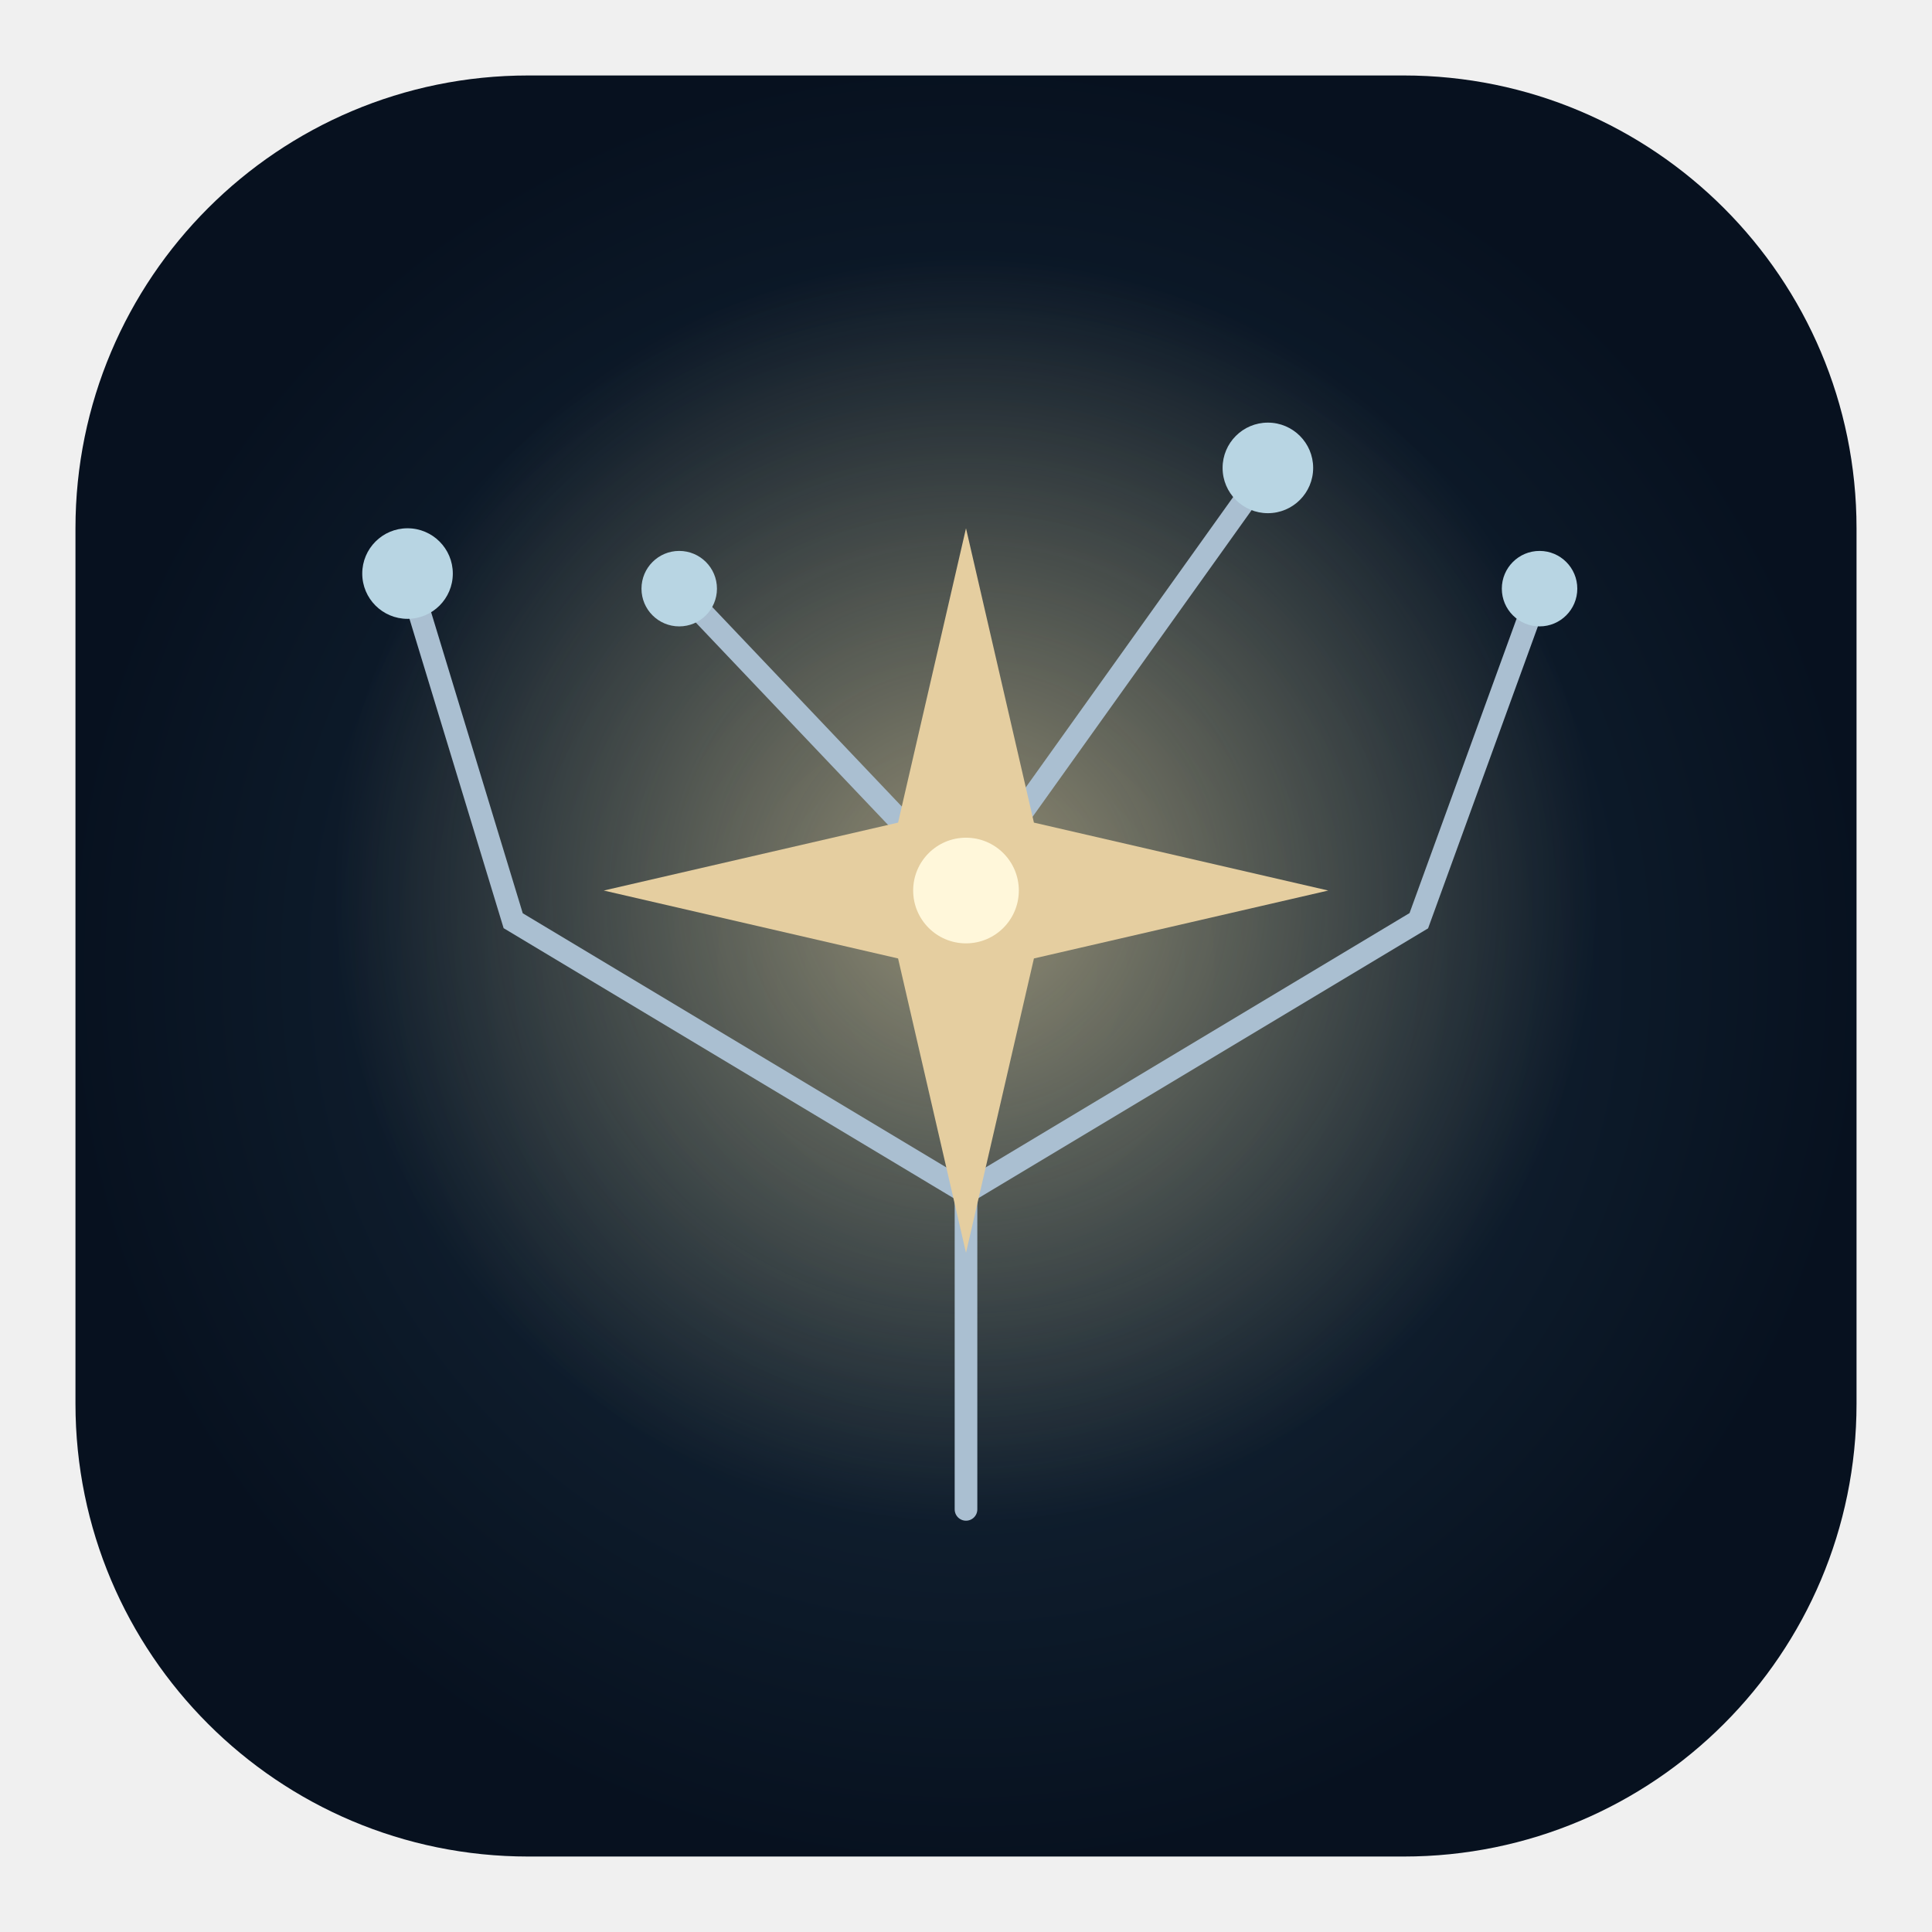
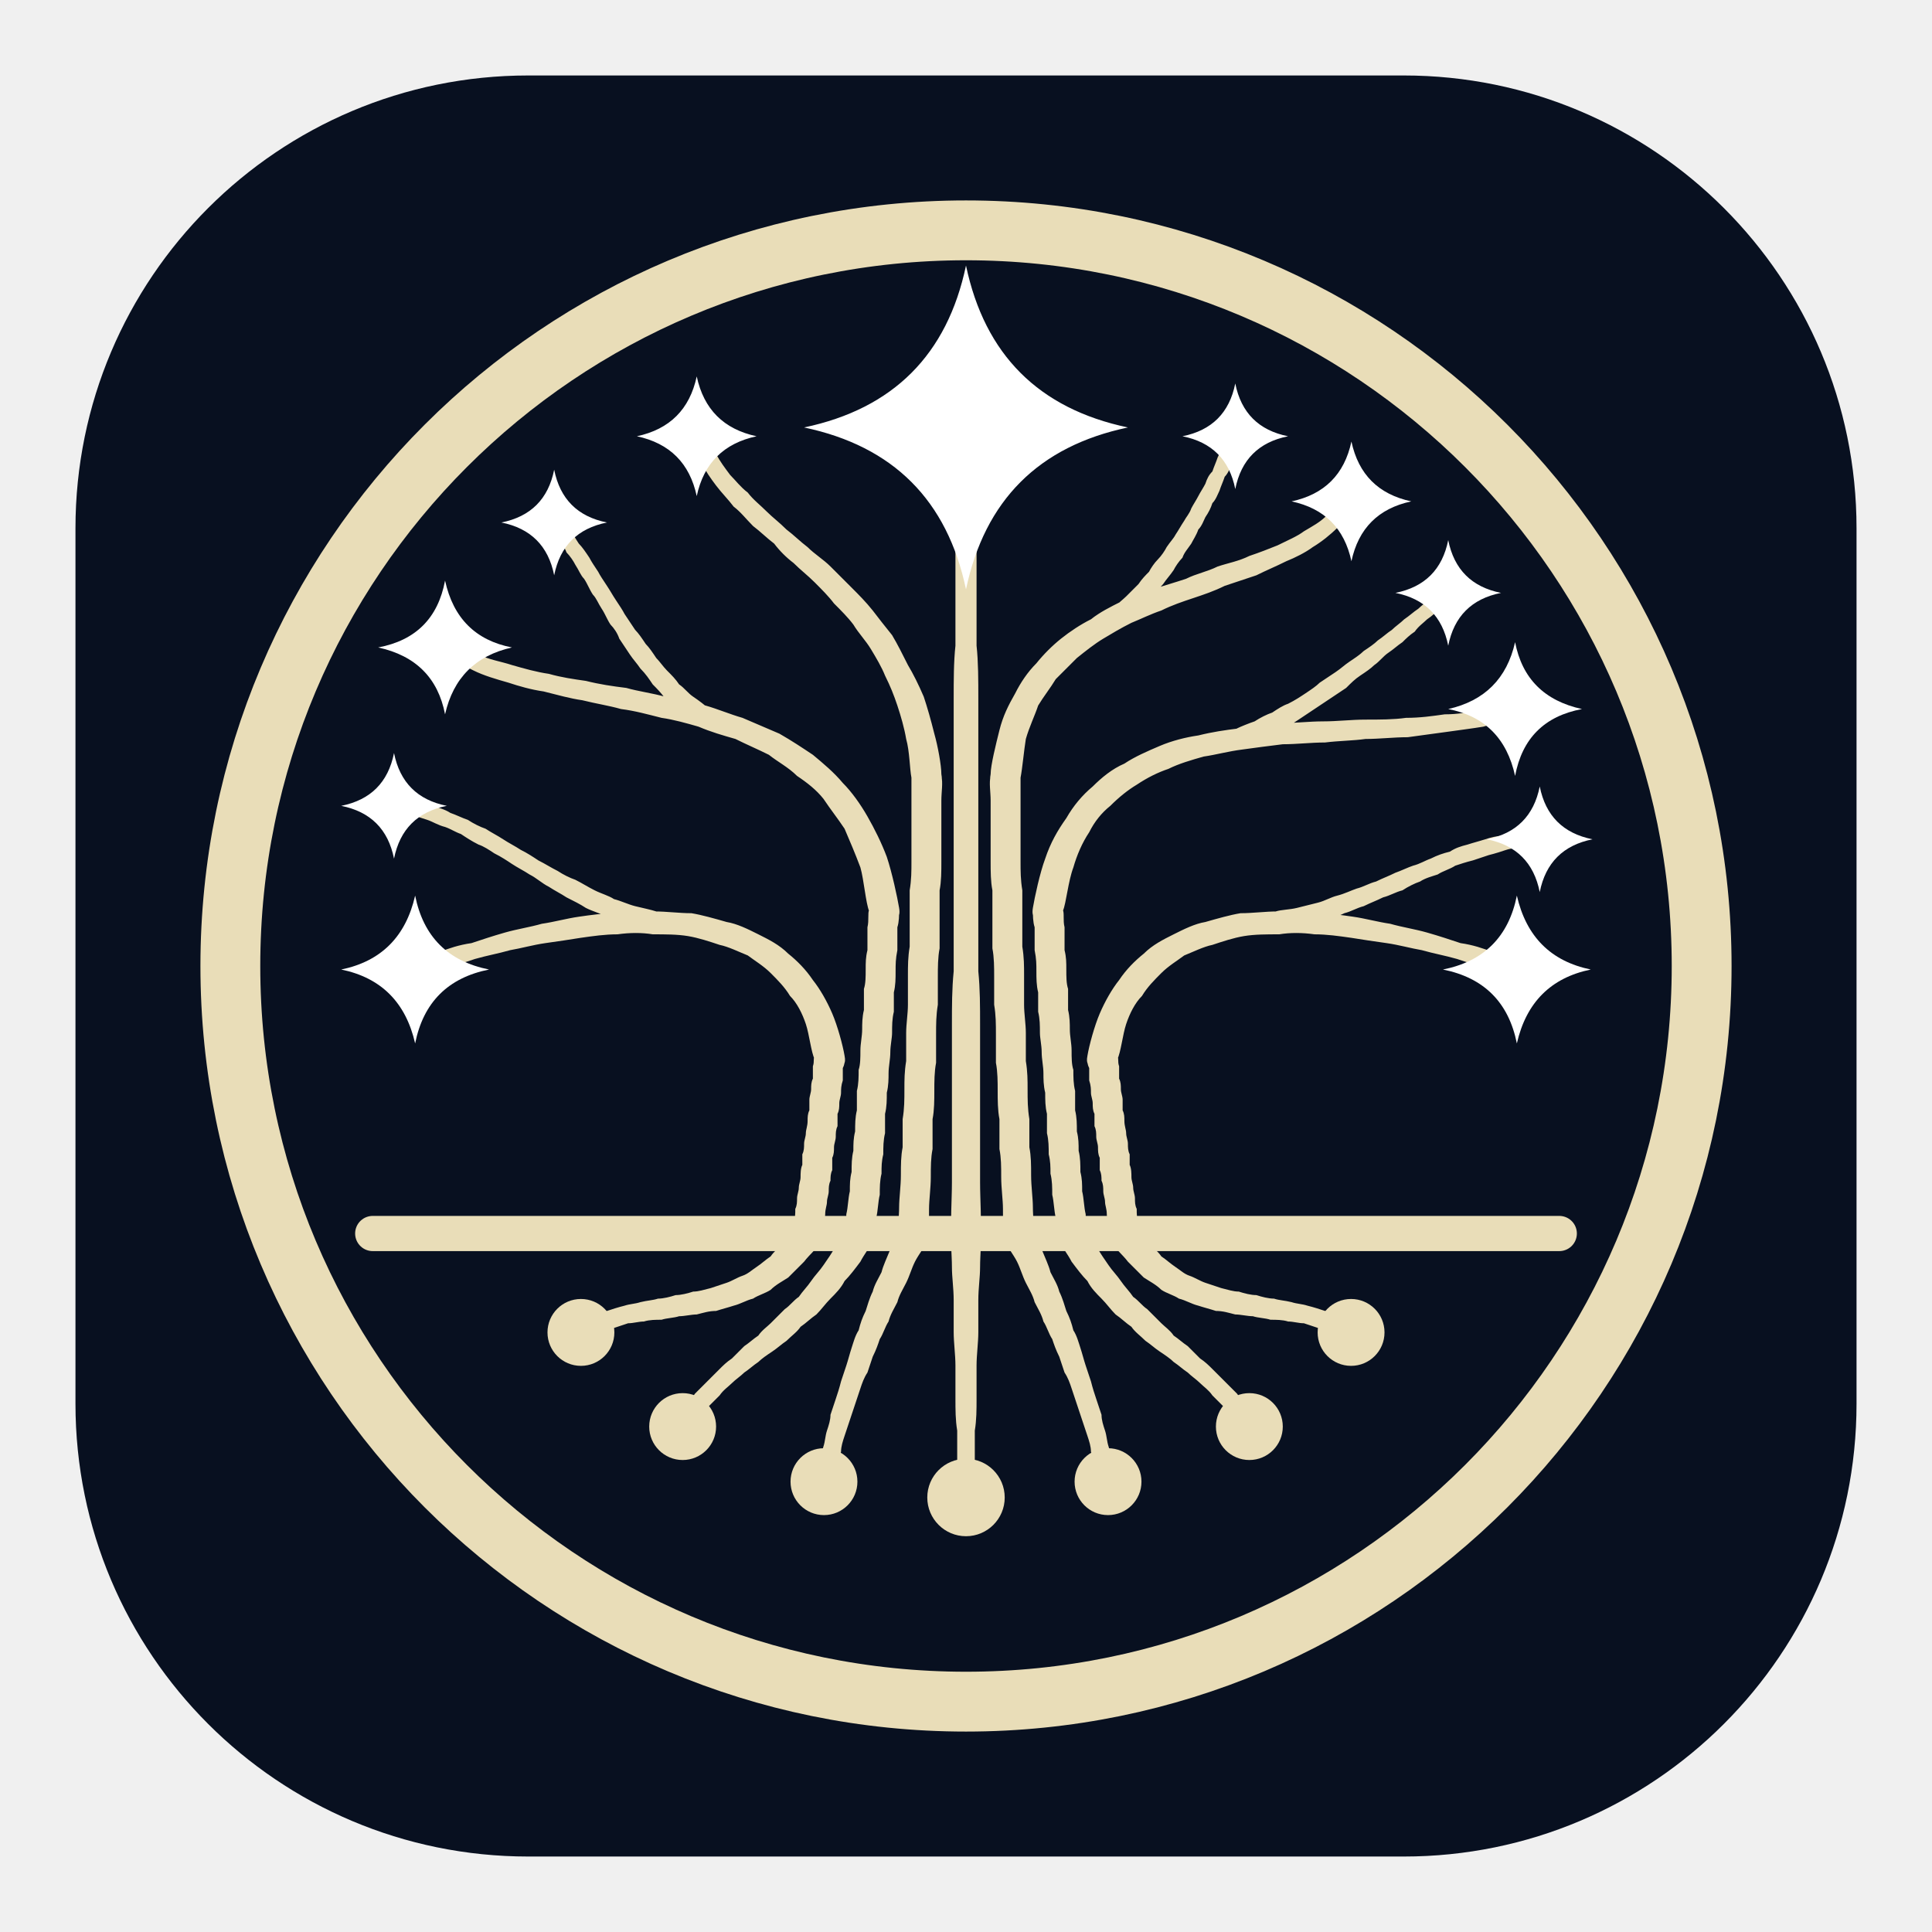
<svg xmlns="http://www.w3.org/2000/svg" width="128" height="128" viewBox="0 0 128 128">
-   <defs>
-     <radialGradient id="space">
-       <stop stop-color="#1b3042" />
-       <stop offset="1" stop-color="#07111f" />
-     </radialGradient>
-     <radialGradient id="glow">
-       <stop stop-color="#f7dca0" stop-opacity=".55" />
-       <stop offset="1" stop-color="#d8c48b" stop-opacity="0" />
-     </radialGradient>
-   </defs>
-   <rect x="5" y="5" width="118" height="118" rx="30" fill="url(#space)" />
-   <circle cx="64" cy="59" r="42" fill="url(#glow)" />
-   <g stroke="#aabfd1" stroke-width="1.5" fill="none" stroke-linecap="round">
-     <path d="M64 100V59M64 79 34 61 27 38M64 79 94 61 102 39M64 59 45 39M64 59 84 31" />
+   <rect x="5" y="5" width="118" height="118" rx="30" fill="#081020" />
+   <g transform="translate(64 64) scale(.1166) translate(-500 -500)">
+     <circle cx="500" cy="500" r="418" fill="none" stroke="#e9ddb8" stroke-width="34" />
+     <path d="M162.9 652H837.1" stroke="#e9ddb8" stroke-width="20" stroke-linecap="round" />
+     <path fill="#e9ddb8" d="M418 653C419 651 419 650 419 648C419 646 420 643 420 641C420 638 421 636 421 634C421 632 422 630 422 628C422 626 422 624 423 622C423 620 423 618 424 616C424 613 424 611 424 609C425 607 425 605 425 603C425 601 426 599 426 597C426 595 426 593 427 591C427 588 427 586 427 584C428 582 428 580 428 578C428 576 429 574 429 572C429 570 429 568 430 565C430 563 430 560 430 558C431 556 431 555 431 553C431 551 429 547 428 546C427 544 425 544 423 544C422 543 420 543 418 545C417 546 415 549 414 551C413 553 414 554 413 557C413 559 413 561 413 564C412 566 412 568 412 570C412 572 411 574 411 576C411 578 411 580 411 582C410 584 410 586 410 588C410 591 409 593 409 595C409 597 408 599 408 601C408 603 408 605 407 607C407 609 407 611 407 613C406 615 406 618 406 620C406 622 405 624 405 626C405 628 404 630 404 632C404 634 404 636 403 638C403 641 403 643 402 645C402 647 401 649 402 651C402 653 403 657 404 658C405 660 407 660 409 660C410 661 412 661 414 660C416 658 418 655 418 653ZM598 651C599 649 598 647 598 645C597 643 597 641 597 638C596 636 596 634 596 632C596 630 595 628 595 626C595 624 594 622 594 620C594 618 594 615 593 613C593 611 593 609 593 607C592 605 592 603 592 601C592 599 591 597 591 595C591 593 590 591 590 588C590 586 590 584 589 582C589 580 589 578 589 576C589 574 588 572 588 570C588 568 588 566 587 564C587 561 587 559 587 557C586 554 587 553 586 551C585 549 583 546 582 545C580 543 578 543 577 544C575 544 573 544 572 546C571 547 569 551 569 553C569 555 569 556 570 558C570 560 570 563 570 565C571 568 571 570 571 572C571 574 572 576 572 578C572 580 572 582 573 584C573 586 573 588 573 591C574 593 574 595 574 597C574 599 575 601 575 603C575 605 575 607 576 609C576 611 576 613 576 616C577 618 577 620 577 622C578 624 578 626 578 628C578 630 579 632 579 634C579 636 580 638 580 641C580 643 581 646 581 648C581 650 581 651 582 653C582 655 584 658 586 660C588 661 590 661 591 660C593 660 595 660 596 658C597 657 598 653 598 651ZM448 653C449 650 449 647 449 643C450 639 450 634 451 630C451 626 451 622 452 618C452 614 452 611 453 607C453 603 453 599 454 595C454 591 454 588 454 584C455 580 455 576 455 572C456 568 456 564 456 561C456 557 457 553 457 549C457 545 458 541 458 538C458 534 458 530 459 526C459 522 459 518 459 515C460 511 460 507 460 503C460 499 460 496 461 491C461 487 461 482 461 478C462 475 462 471 462 468C461 466 460 463 459 461C457 460 455 460 454 460C452 459 450 460 449 461C447 462 446 465 445 468C444 470 445 474 444 478C444 481 444 486 444 491C443 495 443 498 443 502C443 506 443 510 442 513C442 517 442 521 442 525C441 529 441 533 441 536C441 540 440 544 440 548C440 552 440 556 439 559C439 563 439 567 438 571C438 575 438 579 438 582C437 586 437 590 437 594C436 598 436 601 436 605C435 609 435 613 435 617C434 621 434 624 434 628C433 632 433 637 432 641C432 645 431 648 432 651C432 654 433 657 434 658C436 660 438 660 439 660C441 661 443 661 444 659C446 658 448 656 448 653ZM568 651C569 648 568 645 568 641C567 637 567 632 566 628C566 624 566 621 565 617C565 613 565 609 564 605C564 601 564 598 563 594C563 590 563 586 562 582C562 579 562 575 562 571C561 567 561 563 561 559C560 556 560 552 560 548C560 544 559 540 559 536C559 533 559 529 558 525C558 521 558 517 558 513C557 510 557 506 557 502C557 498 557 495 556 491C556 486 556 481 556 478C555 474 556 470 555 468C554 465 553 462 551 461C550 460 548 459 546 460C545 460 543 460 541 461C540 463 539 466 538 468C538 471 538 475 539 478C539 482 539 487 539 491C540 496 540 499 540 503C540 507 540 511 541 515C541 518 541 522 541 526C542 530 542 534 542 538C542 541 543 545 543 549C543 553 544 557 544 561C544 564 544 568 545 572C545 576 545 580 546 584C546 588 546 591 546 595C547 599 547 603 547 607C548 611 548 614 548 618C549 622 549 626 549 630C550 634 550 639 551 643C551 647 551 650 552 653C552 656 554 658 556 659C557 661 559 661 561 660C562 660 564 660 566 658C567 657 568 654 568 651ZM478 652C479 649 479 644 479 638C479 633 480 626 480 620C480 614 480 609 481 604C481 598 481 593 481 587C482 582 482 576 482 571C482 566 482 560 483 555C483 549 483 544 483 539C483 533 483 528 484 522C484 517 484 511 484 506C484 501 484 495 485 490C485 484 485 479 485 473C485 468 485 463 485 457C486 452 486 446 486 441C486 435 486 430 486 425C486 419 486 412 486 406C486 401 487 396 486 392C486 389 484 387 483 385C482 384 480 384 478 384C476 383 474 384 473 385C472 386 470 388 469 392C469 395 469 401 469 406C469 412 469 419 469 424C469 430 469 435 469 441C469 446 469 451 468 457C468 462 468 468 468 473C468 478 468 484 468 489C467 495 467 500 467 505C467 511 467 516 467 522C467 527 466 533 466 538C466 543 466 549 466 554C465 560 465 565 465 570C465 576 465 581 464 587C464 592 464 597 464 603C463 608 463 613 463 619C463 625 462 632 462 637C462 643 461 648 462 652C462 655 463 657 465 659C466 660 468 660 470 660C471 661 473 660 475 659C476 658 478 656 478 652ZM538 652C539 648 538 643 538 637C538 632 537 625 537 619C537 613 537 608 536 603C536 597 536 592 536 587C535 581 535 576 535 570C535 565 535 560 534 554C534 549 534 543 534 538C534 533 533 527 533 522C533 516 533 511 533 505C533 500 533 495 532 489C532 484 532 478 532 473C532 468 532 462 532 457C531 451 531 446 531 441C531 435 531 430 531 424C531 419 531 412 531 406C531 401 531 395 531 392C530 388 528 386 527 385C526 384 524 383 522 384C520 384 518 384 517 385C516 387 514 389 514 392C513 396 514 401 514 406C514 412 514 419 514 425C514 430 514 435 514 441C514 446 514 452 515 457C515 463 515 468 515 473C515 479 515 484 515 490C516 495 516 501 516 506C516 511 516 517 516 522C517 528 517 533 517 539C517 544 517 549 517 555C518 560 518 566 518 571C518 576 518 582 519 587C519 593 519 598 519 604C520 609 520 614 520 620C520 626 521 633 521 638C521 644 521 649 522 652C522 656 524 658 525 659C527 660 529 661 530 660C532 660 534 660 535 659C537 657 538 655 538 652ZM431 551C430 545 427 534 424 527C421 520 417 513 413 508C409 502 404 497 399 493C394 488 388 485 382 482C376 479 370 476 364 475C357 473 350 471 344 470C337 470 330 469 323 469C316 469 308 469 301 470C294 470 287 471 280 472C273 473 266 475 259 476C252 478 245 479 238 481C231 483 225 485 219 487C212 488 206 490 201 492C195 494 188 497 185 498C182 499 183 500 182 501C182 502 182 503 182 504C183 505 183 505 184 506C185 506 185 507 188 506C191 506 198 503 204 501C209 500 215 498 221 496C228 494 234 493 241 491C247 490 254 488 261 487C268 486 275 485 281 484C288 483 295 482 302 482C309 481 316 481 322 482C329 482 336 482 342 483C348 484 354 486 360 488C365 489 371 492 376 494C380 497 385 500 389 504C393 508 397 512 400 517C404 521 407 527 409 533C411 539 412 549 414 553C416 558 417 558 419 560C420 561 422 561 424 560C426 560 427 560 429 558C430 556 432 556 431 551ZM324 469C321 468 316 467 312 466C308 465 304 463 300 462C297 460 293 459 289 457C285 455 282 453 278 451C275 450 271 448 268 446C264 444 261 442 257 440C254 438 251 436 247 434C244 432 240 430 237 428C234 426 230 424 227 422C224 421 220 419 217 417C214 416 210 414 207 413C204 411 200 410 197 409C193 408 190 407 186 406C183 406 178 405 175 405C173 405 173 406 172 406C171 407 171 408 171 408C171 409 171 410 172 411C172 412 173 412 175 413C177 413 181 414 184 414C188 415 191 416 194 417C197 418 200 420 204 421C207 422 210 424 213 425C216 427 219 429 223 431C226 432 229 434 232 436C236 438 239 440 242 442C245 444 249 446 252 448C256 450 259 453 263 455C266 457 270 459 273 461C277 463 281 465 284 467C288 469 292 470 296 472C300 474 304 475 308 477C312 478 318 481 321 481C324 482 325 481 326 480C328 479 328 478 328 477C329 476 329 474 328 473C327 472 327 471 324 469ZM462 467C461 461 458 447 455 438C452 430 448 422 444 415C440 408 435 401 430 396C425 390 419 385 413 380C407 376 401 372 394 368C387 365 380 362 373 359C366 357 359 354 352 352C344 350 337 349 329 347C322 345 314 344 307 342C299 341 292 340 284 338C277 337 270 336 263 334C256 333 249 331 242 329C236 327 229 326 223 323C218 321 210 317 207 315C203 314 204 315 203 315C202 316 201 316 201 317C200 318 200 319 200 320C200 321 199 321 202 323C206 325 214 329 220 332C226 335 233 337 240 339C246 341 253 343 260 344C268 346 275 348 282 349C290 351 297 352 304 354C312 355 319 357 327 359C334 360 341 362 348 364C355 367 362 369 369 371C375 374 382 377 388 380C393 384 399 387 404 392C410 396 415 400 419 405C423 411 427 416 431 422C434 429 437 436 440 444C442 451 443 464 445 469C447 475 448 474 449 476C451 477 453 477 455 476C456 476 458 476 459 474C460 473 463 473 462 467ZM354 354C352 352 348 349 345 347C342 345 340 342 337 340C335 337 333 335 330 332C328 330 326 327 324 325C322 322 320 319 318 317C316 314 314 311 312 309C310 306 308 303 306 300C305 298 303 295 301 292C299 289 298 287 296 284C294 281 292 278 291 276C289 273 287 270 286 268C284 265 282 262 280 260C278 257 277 255 275 252C273 250 271 247 269 245C267 244 267 244 266 244C265 244 264 244 263 245C263 245 262 246 262 247C262 248 262 248 263 250C264 252 266 255 268 257C270 260 272 262 273 265C275 267 277 270 278 272C280 275 281 278 283 280C285 283 286 286 288 289C290 291 291 294 293 297C295 300 296 303 298 306C300 308 302 311 303 314C305 317 307 320 309 323C311 326 313 328 315 331C318 334 320 337 322 340C324 342 327 345 329 348C332 350 335 353 337 356C340 358 344 362 346 363C349 365 350 364 352 364C353 364 354 363 355 362C355 361 356 360 356 359C356 357 355 356 354 354ZM486 391C486 386 484 375 482 368C480 360 478 353 476 347C473 340 470 334 467 329C464 323 461 317 458 312C454 307 450 302 447 298C443 293 439 289 435 285C431 281 427 277 423 273C419 269 414 266 410 262C406 259 402 255 398 252C394 248 390 245 387 242C383 238 379 235 376 231C372 228 369 224 366 221C363 217 360 213 358 209C355 205 353 199 351 197C349 194 349 195 348 194C347 194 346 194 345 195C344 195 343 195 343 196C343 197 342 198 343 200C344 203 347 210 350 214C352 219 355 223 358 227C361 231 365 235 368 239C372 242 375 246 379 250C383 253 387 257 391 260C394 264 398 268 402 271C406 275 410 278 414 282C418 286 422 290 425 294C429 298 433 302 436 306C439 311 443 315 446 320C449 325 452 330 454 335C457 341 459 346 461 352C463 358 465 365 466 371C468 378 468 388 469 393C471 398 472 398 474 399C475 401 477 401 479 400C480 400 482 400 484 398C485 397 487 396 486 391ZM586 553C588 549 589 539 591 533C593 527 596 521 600 517C603 512 607 508 611 504C615 500 620 497 624 494C629 492 635 489 640 488C646 486 652 484 658 483C664 482 671 482 678 482C684 481 691 481 698 482C705 482 712 483 719 484C725 485 732 486 739 487C746 488 753 490 759 491C766 493 772 494 779 496C785 498 791 500 796 501C802 503 809 506 812 506C815 507 815 506 816 506C817 505 817 505 818 504C818 503 818 502 818 501C817 500 818 499 815 498C812 497 805 494 799 492C794 490 788 488 781 487C775 485 769 483 762 481C755 479 748 478 741 476C734 475 727 473 720 472C713 471 706 470 699 470C692 469 684 469 677 469C670 469 663 470 656 470C650 471 643 473 636 475C630 476 624 479 618 482C612 485 606 488 601 493C596 497 591 502 587 508C583 513 579 520 576 527C573 534 570 545 569 551C568 556 570 556 571 558C573 560 574 560 576 560C578 561 580 561 581 560C583 558 584 558 586 553ZM679 481C682 481 687 479 691 478C695 477 699 476 703 474C707 473 711 472 715 470C719 469 722 467 726 466C730 464 733 463 737 461C741 460 744 458 748 457C751 455 755 453 758 452C761 450 765 449 768 448C771 446 775 445 778 443C781 442 784 441 788 440C791 439 794 438 797 437C801 436 804 435 807 434C810 433 813 433 816 433C820 432 824 432 826 432C828 431 829 431 829 430C830 429 830 429 830 428C830 427 830 426 829 425C829 425 828 424 826 424C824 424 819 424 816 424C812 425 809 425 805 426C802 426 798 427 795 428C792 429 788 430 785 431C781 432 778 433 775 435C771 436 768 437 764 439C761 440 758 442 754 443C751 444 747 446 744 447C740 449 737 450 733 452C729 453 726 455 722 456C719 457 715 459 711 460C707 461 704 463 700 464C696 465 692 466 688 467C684 468 679 468 676 469C674 470 673 472 672 473C671 474 671 475 672 476C672 478 672 479 673 480C675 480 676 481 679 481ZM555 469C557 464 558 452 561 444C563 437 566 430 570 424C573 418 577 413 582 409C587 404 592 400 597 397C603 393 609 390 615 388C621 385 628 383 635 381C642 380 649 378 657 377C664 376 672 375 680 374C688 374 696 373 704 373C712 372 720 372 727 371C735 371 743 370 751 370C758 369 766 368 773 367C780 366 788 365 794 364C801 362 810 359 813 358C817 356 816 356 816 355C817 354 816 353 816 352C816 351 815 350 814 350C813 349 814 349 810 349C807 350 799 353 792 354C786 356 779 357 772 357C765 358 758 359 750 359C743 360 735 360 727 360C719 360 711 361 703 361C695 361 687 362 679 362C671 363 663 364 655 365C647 366 640 367 632 369C625 370 617 372 610 375C603 378 596 381 590 385C583 388 577 393 572 398C566 403 561 409 557 416C552 423 548 430 545 439C542 447 539 461 538 467C537 473 540 473 541 474C542 476 544 476 545 476C547 477 549 477 551 476C552 474 553 474 555 469ZM659 376C661 375 666 373 669 371C673 369 676 367 679 366C683 364 686 362 689 360C692 358 695 356 698 354C701 352 704 350 707 348C710 346 713 344 716 342C719 339 721 337 724 335C727 333 730 331 732 329C735 327 737 324 740 322C743 320 745 318 748 316C750 314 752 312 755 310C757 307 760 305 762 303C765 301 767 299 769 297C772 295 775 293 777 291C778 290 778 289 778 288C778 287 778 286 777 286C777 285 776 284 775 284C774 284 773 284 772 285C770 286 767 289 764 291C762 293 759 295 757 297C754 299 752 301 749 303C747 305 744 307 742 309C739 311 737 313 734 315C732 317 729 319 726 321C724 323 721 325 718 327C715 329 713 331 710 333C707 335 704 337 701 339C699 341 696 343 693 345C690 347 687 349 683 351C680 352 677 354 674 356C671 357 667 359 664 361C661 362 656 364 654 365C651 367 651 368 650 370C650 371 650 372 651 373C651 374 652 375 653 376C654 377 656 377 659 376ZM531 393C532 388 533 377 534 371C536 364 539 358 541 352C544 347 548 342 551 337C555 333 559 329 563 325C568 321 573 317 578 314C583 311 588 308 594 305C599 303 605 300 611 298C617 295 623 293 629 291C635 289 641 287 647 284C653 282 659 280 665 278C671 275 676 273 682 270C687 268 693 265 697 262C702 259 707 255 711 251C716 248 721 241 723 239C725 236 724 236 723 235C723 234 722 233 722 232C721 232 720 231 719 231C718 232 718 231 715 233C713 235 709 241 705 244C701 248 697 250 692 253C688 256 683 258 677 261C672 263 667 265 661 267C655 270 649 271 643 273C637 276 631 277 625 280C619 282 612 284 606 286C600 288 594 291 588 293C582 296 576 299 571 303C565 306 559 310 554 314C549 318 544 323 540 328C535 333 531 339 528 345C524 352 521 358 519 366C517 374 514 386 514 391C513 396 515 397 516 398C518 400 520 400 521 400C523 401 525 401 526 399C528 398 529 398 531 393ZM593 305C595 303 598 300 600 297C602 295 604 293 606 290C608 288 610 285 612 283C614 280 616 278 618 275C619 273 621 270 623 268C624 265 626 263 628 260C629 258 631 255 632 252C634 250 635 247 636 245C638 242 639 240 640 237C642 235 643 232 644 230C645 227 646 225 647 222C649 220 650 217 651 215C652 212 653 210 654 208C655 205 656 202 657 200C657 198 657 198 657 197C656 196 655 195 655 195C654 195 653 194 652 195C651 195 650 196 650 197C649 199 647 202 646 204C645 207 644 209 643 211C642 214 641 216 640 219C638 221 637 223 636 226C635 228 633 231 632 233C631 235 629 238 628 240C627 243 625 245 624 247C622 250 621 252 619 255C618 257 616 259 614 262C613 264 611 267 609 269C607 271 605 274 604 276C602 278 600 280 598 283C596 285 594 287 591 290C589 292 586 294 585 296C583 298 583 300 583 301C583 303 584 304 585 305C585 305 586 306 588 306C589 306 591 306 593 305ZM403 647C401 650 399 654 396 657C394 660 391 662 389 665C386 667 384 669 381 671C378 673 376 675 373 676C370 677 367 679 364 680C361 681 358 682 355 683C351 684 348 685 345 685C342 686 338 687 335 687C332 688 328 689 325 689C322 690 319 690 315 691C312 692 309 692 306 693C302 694 299 695 296 696C293 697 290 698 287 700C284 701 281 703 279 704C277 706 277 707 277 708C276 709 277 710 277 711C278 711 278 712 280 712C281 713 282 713 284 712C286 711 288 709 291 708C294 707 296 706 299 706C302 705 305 704 308 703C311 703 314 702 317 702C320 701 324 701 327 701C330 700 334 700 337 699C340 699 344 698 347 698C351 697 354 696 358 696C361 695 365 694 368 693C372 692 375 690 379 689C382 687 386 686 389 684C392 681 396 679 399 677C402 674 405 671 408 668C411 664 416 660 417 657C419 653 418 651 418 649C417 647 416 646 415 645C413 644 411 643 410 644C408 644 405 645 403 647ZM583 657C584 660 589 664 592 668C595 671 598 674 601 677C604 679 608 681 611 684C614 686 618 687 621 689C625 690 628 692 632 693C635 694 639 695 642 696C646 696 649 697 653 698C656 698 660 699 663 699C666 700 670 700 673 701C676 701 680 701 683 702C686 702 689 703 692 703C695 704 698 705 701 706C704 706 706 707 709 708C712 709 714 711 716 712C718 713 719 713 720 712C722 712 722 711 723 711C723 710 724 709 723 708C723 707 723 706 721 704C719 703 716 701 713 700C710 698 707 697 704 696C701 695 698 694 694 693C691 692 688 692 685 691C681 690 678 690 675 689C672 689 668 688 665 687C662 687 658 686 655 685C652 685 649 684 645 683C642 682 639 681 636 680C633 679 630 677 627 676C624 675 622 673 619 671C616 669 614 667 611 665C609 662 606 660 604 657C601 654 599 650 597 647C595 645 592 644 590 644C589 643 587 644 585 645C584 646 583 647 582 649C582 651 581 653 583 657ZM433 648C430 650 428 656 426 659C424 663 421 667 419 670C417 673 414 676 412 679C410 682 407 685 405 688C402 690 400 693 397 695C394 698 392 700 389 703C387 705 384 707 382 710C379 712 377 714 374 716C372 718 369 721 367 723C364 725 362 727 360 729C357 732 355 734 353 736C351 738 348 741 346 743C344 746 342 748 340 751C339 754 336 757 335 759C334 761 335 762 335 763C335 765 336 765 337 766C338 766 338 766 339 766C340 766 341 766 343 764C344 762 346 759 348 757C350 754 352 752 354 750C356 748 358 746 360 744C362 741 365 739 367 737C369 735 372 733 374 731C377 729 379 727 382 725C384 723 387 721 390 719C393 717 395 715 398 713C401 710 404 708 406 705C409 703 412 700 415 698C418 695 420 692 423 689C426 686 429 683 431 679C434 676 437 672 440 668C442 664 446 659 447 656C449 653 448 650 448 648C447 647 446 645 444 645C443 644 441 643 439 644C437 644 435 645 433 648ZM553 656C554 659 558 664 560 668C563 672 566 676 569 679C571 683 574 686 577 689C580 692 582 695 585 698C588 700 591 703 594 705C596 708 599 710 602 713C605 715 607 717 610 719C613 721 616 723 618 725C621 727 623 729 626 731C628 733 631 735 633 737C635 739 638 741 640 744C642 746 644 748 646 750C648 752 650 754 652 757C654 759 656 762 657 764C659 766 660 766 661 766C662 766 662 766 663 766C664 765 665 765 665 763C665 762 666 761 665 759C664 757 661 754 660 751C658 748 656 746 654 743C652 741 649 738 647 736C645 734 643 732 640 729C638 727 636 725 633 723C631 721 628 718 626 716C623 714 621 712 618 710C616 707 613 705 611 703C608 700 606 698 603 695C600 693 598 690 595 688C593 685 590 682 588 679C586 676 583 673 581 670C579 667 576 663 574 659C572 656 570 650 567 648C565 645 563 644 561 644C559 643 557 644 556 645C554 645 553 647 552 648C552 650 551 653 553 656ZM462 648C460 651 459 657 457 661C455 666 453 670 452 674C450 678 448 681 447 685C445 689 444 693 443 696C441 700 440 703 439 707C437 710 436 714 435 717C434 720 433 724 432 727C431 730 430 733 429 736C428 740 427 743 426 746C425 749 424 752 423 755C423 758 422 761 421 764C420 767 420 770 419 773C418 776 418 779 417 783C416 786 415 790 415 792C415 794 415 795 416 796C416 797 417 797 418 797C419 798 420 798 421 797C422 797 423 796 424 794C425 792 425 788 426 785C427 782 428 779 429 776C429 773 430 770 431 767C432 764 433 761 434 758C435 755 436 752 437 749C438 746 439 743 440 740C441 737 442 734 444 731C445 728 446 725 447 722C449 718 450 715 451 712C453 709 454 705 456 702C457 698 459 695 461 691C462 687 464 684 466 680C468 676 469 672 471 668C473 664 477 659 478 656C479 652 478 650 477 648C477 646 475 645 474 644C472 644 470 643 468 644C467 644 464 645 462 648ZM522 656C523 659 527 664 529 668C531 672 532 676 534 680C536 684 538 687 539 691C541 695 543 698 544 702C546 705 547 709 549 712C550 715 551 718 553 722C554 725 555 728 556 731C558 734 559 737 560 740C561 743 562 746 563 749C564 752 565 755 566 758C567 761 568 764 569 767C570 770 571 773 571 776C572 779 573 782 574 785C575 788 575 792 576 794C577 796 578 797 579 797C580 798 581 798 582 797C583 797 584 797 584 796C585 795 585 794 585 792C585 790 584 786 583 783C582 779 582 776 581 773C580 770 580 767 579 764C578 761 577 758 577 755C576 752 575 749 574 746C573 743 572 740 571 736C570 733 569 730 568 727C567 724 566 720 565 717C564 714 563 710 561 707C560 703 559 700 557 696C556 693 555 689 553 685C552 681 550 678 548 674C547 670 545 666 543 661C541 657 540 651 538 648C536 645 533 644 532 644C530 643 528 644 526 644C525 645 523 646 523 648C522 650 521 652 522 656ZM508 652C509 646 508 633 508 623C508 614 508 604 508 594C508 584 508 574 508 564C508 554 508 544 508 533C508 523 508 513 507 503C507 492 507 482 507 471C507 461 507 451 507 440C507 430 507 420 507 409C507 399 507 389 507 378C507 368 507 358 507 348C507 338 507 327 506 318C506 308 506 298 506 288C506 278 506 268 506 259C506 249 506 236 506 231C506 225 505 227 504 226C503 225 501 225 500 225C499 225 497 225 496 226C495 227 494 225 494 231C494 236 494 249 494 259C494 268 494 278 494 288C494 298 494 308 494 318C493 327 493 338 493 348C493 358 493 368 493 378C493 389 493 399 493 409C493 420 493 430 493 440C493 451 493 461 493 471C493 482 493 492 493 503C492 513 492 523 492 533C492 544 492 554 492 564C492 574 492 584 492 594C492 604 492 614 492 623C492 633 491 646 492 652C492 658 494 657 495 659C496 660 498 660 500 660C502 660 504 660 505 659C506 657 508 658 508 652ZM492 652C491 656 492 664 492 671C492 677 493 683 493 690C493 696 493 702 493 708C493 714 494 721 494 727C494 733 494 740 494 746C494 752 494 758 495 764C495 771 495 777 495 783C495 790 495 798 496 802C496 806 497 805 497 806C498 806 499 806 500 806C501 806 502 806 503 806C503 805 504 806 504 802C505 798 505 790 505 783C505 777 505 771 505 764C506 758 506 752 506 746C506 740 506 733 506 727C506 721 507 714 507 708C507 702 507 696 507 690C507 683 508 677 508 671C508 664 509 656 508 652C508 648 506 647 505 645C504 644 502 644 500 644C498 644 496 644 495 645C494 647 492 648 492 652Z" />
+     <g fill="#e9ddb8">
+       <circle cx="281.2" cy="708.2" r="19" />
+       <circle cx="718.8" cy="708.2" r="19" />
+       <circle cx="339" cy="761.7" r="19" />
+       <circle cx="661" cy="761.7" r="19" />
+       <circle cx="419.3" cy="793" r="19" />
+       <circle cx="580.7" cy="793" r="19" />
+       <circle cx="500" cy="802" r="22" />
+     </g>
+     <path fill="#ffffff" d="M187 460Q194 495 229 502Q194 509 187 544Q179 509 145 502Q179 495 187 460ZM175 379Q180 404 205 409Q180 414 175 439Q170 414 145 409Q170 404 175 379ZM204 281Q211 313 242 319Q211 326 204 357Q198 326 166 319Q198 313 204 281ZM266 218Q271 243 296 248Q271 253 266 278Q261 253 236 248Q261 243 266 218ZM347 165Q353 193 381 199Q353 205 347 233Q341 205 313 199Q341 193 347 165ZM813 460Q821 495 855 502Q821 509 813 544Q806 509 771 502Q806 495 813 460ZM826 398Q831 423 856 428Q831 433 826 458Q821 433 796 428Q821 423 826 398ZM812 316Q818 347 850 354Q818 360 812 392Q805 360 774 354Q805 347 812 316ZM774 258Q779 283 804 288Q779 293 774 318Q769 293 744 288Q769 283 774 258ZM719 202Q725 230 753 236Q725 242 719 270Q713 242 685 236Q713 230 719 202ZM653 169Q658 194 683 199Q658 204 653 229Q648 204 623 199Q648 194 653 169ZM500 102Q516 178 592 194Q516 210 500 286Q484 210 408 194Q484 178 500 102Z" />
  </g>
-   <path d="m64 35 4.5 19.5L88 59l-19.5 4.5L64 83l-4.5-19.5L40 59l19.5-4.5Z" fill="#e5cea0" />
-   <g fill="#b8d5e3">
-     <circle cx="27" cy="38" r="3" />
-     <circle cx="45" cy="39" r="2.5" />
-     <circle cx="84" cy="31" r="3" />
-     <circle cx="102" cy="39" r="2.5" />
-   </g>
-   <circle cx="64" cy="59" r="3.5" fill="#fff7da" />
</svg>
